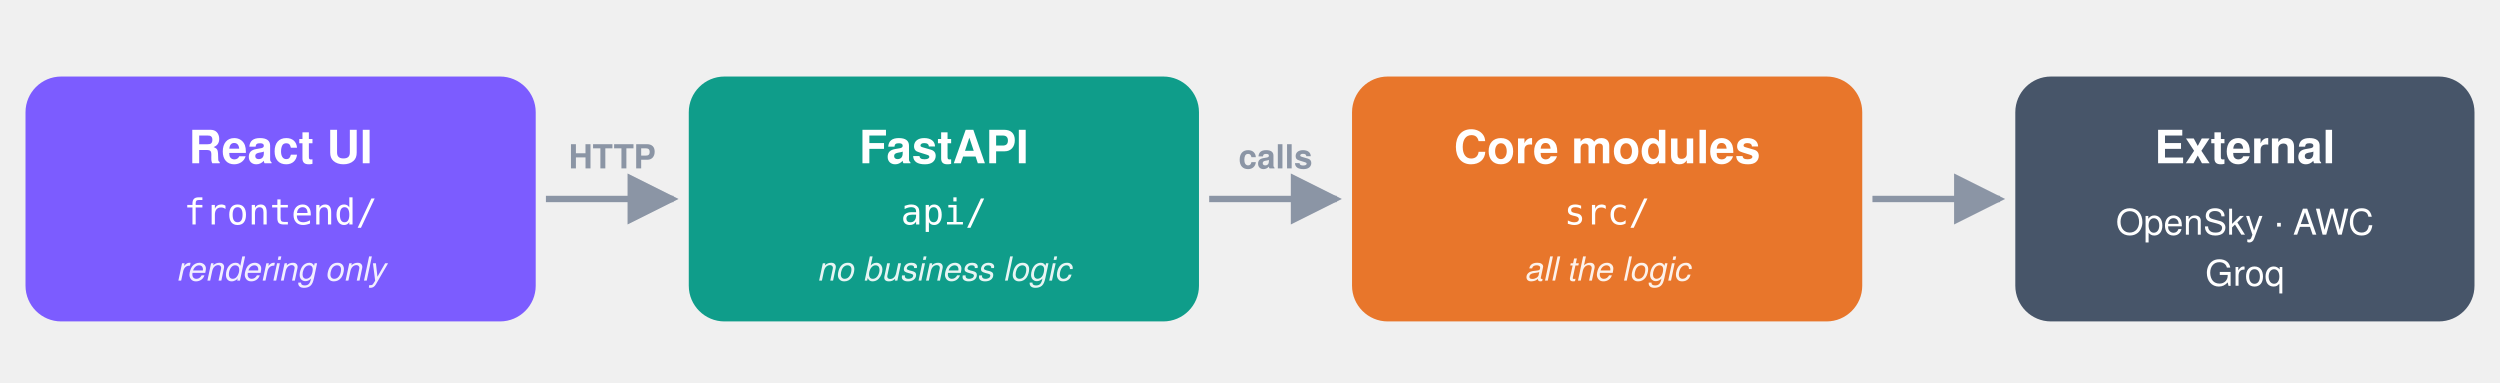
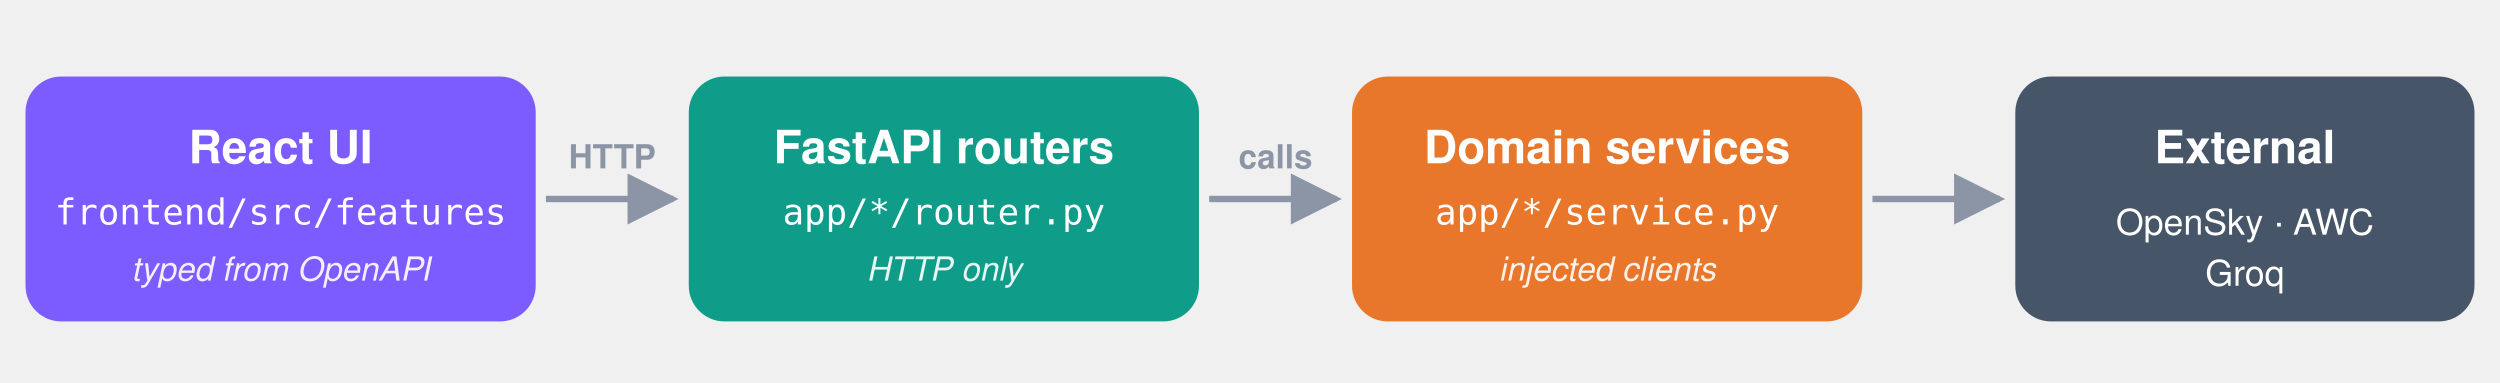
<svg xmlns="http://www.w3.org/2000/svg" viewBox="0 0 980 150" width="980" height="150" font-family="Segoe UI, -apple-system, Helvetica, Arial, sans-serif">
  <defs>
    <marker id="arrow" viewBox="0 0 10 10" refX="9" refY="5" markerWidth="8" markerHeight="8" orient="auto-start-reverse">
      <path d="M0 0 L10 5 L0 10 z" fill="#8b95a5" />
    </marker>
  </defs>
  <g text-anchor="middle" fill="#ffffff">
    <rect x="10" y="30" width="200" height="96" rx="14" fill="#7c5cff" />
    <text x="110" y="64" font-size="18" font-weight="700">React UI</text>
-     <text x="110" y="88" font-size="14" font-family="Consolas, Menlo, monospace">frontend/</text>
-     <text x="110" y="110" font-size="13" font-style="italic" opacity="0.9">rendering only</text>
+     <text x="110" y="88" font-size="14" font-family="Consolas, Menlo, monospace">frontend/src/features</text>
+     <text x="110" y="110" font-size="13" font-style="italic" opacity="0.9">typed from OpenAPI</text>
    <rect x="270" y="30" width="200" height="96" rx="14" fill="#0f9d8a" />
-     <text x="370" y="64" font-size="18" font-weight="700">FastAPI</text>
-     <text x="370" y="88" font-size="14" font-family="Consolas, Menlo, monospace">api/</text>
-     <text x="370" y="110" font-size="13" font-style="italic" opacity="0.9">no business logic</text>
+     <text x="370" y="64" font-size="18" font-weight="700">FastAPI routers</text>
+     <text x="370" y="88" font-size="14" font-family="Consolas, Menlo, monospace">app/*/router.py</text>
+     <text x="370" y="110" font-size="13" font-style="italic" opacity="0.9">HTTP only</text>
    <rect x="530" y="30" width="200" height="96" rx="14" fill="#e8762b" />
-     <text x="630" y="64" font-size="18" font-weight="700">Core modules</text>
-     <text x="630" y="88" font-size="14" font-family="Consolas, Menlo, monospace">src/</text>
-     <text x="630" y="110" font-size="13" font-style="italic" opacity="0.9">all the logic</text>
+     <text x="630" y="64" font-size="18" font-weight="700">Domain services</text>
+     <text x="630" y="88" font-size="14" font-family="Consolas, Menlo, monospace">app/*/service.py</text>
+     <text x="630" y="110" font-size="13" font-style="italic" opacity="0.9">injected clients</text>
    <rect x="790" y="30" width="180" height="96" rx="14" fill="#475569" />
    <text x="880" y="64" font-size="18" font-weight="700">External</text>
    <text x="880" y="92" font-size="14">OpenSky · AWC</text>
    <text x="880" y="112" font-size="14">Groq</text>
  </g>
  <g stroke="#8b95a5" stroke-width="2.5" marker-end="url(#arrow)">
    <line x1="214" y1="78" x2="264" y2="78" />
    <line x1="474" y1="78" x2="524" y2="78" />
    <line x1="734" y1="78" x2="784" y2="78" />
  </g>
  <g text-anchor="middle" fill="#8b95a5" font-size="13" font-weight="600">
    <text x="240" y="66">HTTP</text>
    <text x="500" y="66">calls</text>
  </g>
</svg>
